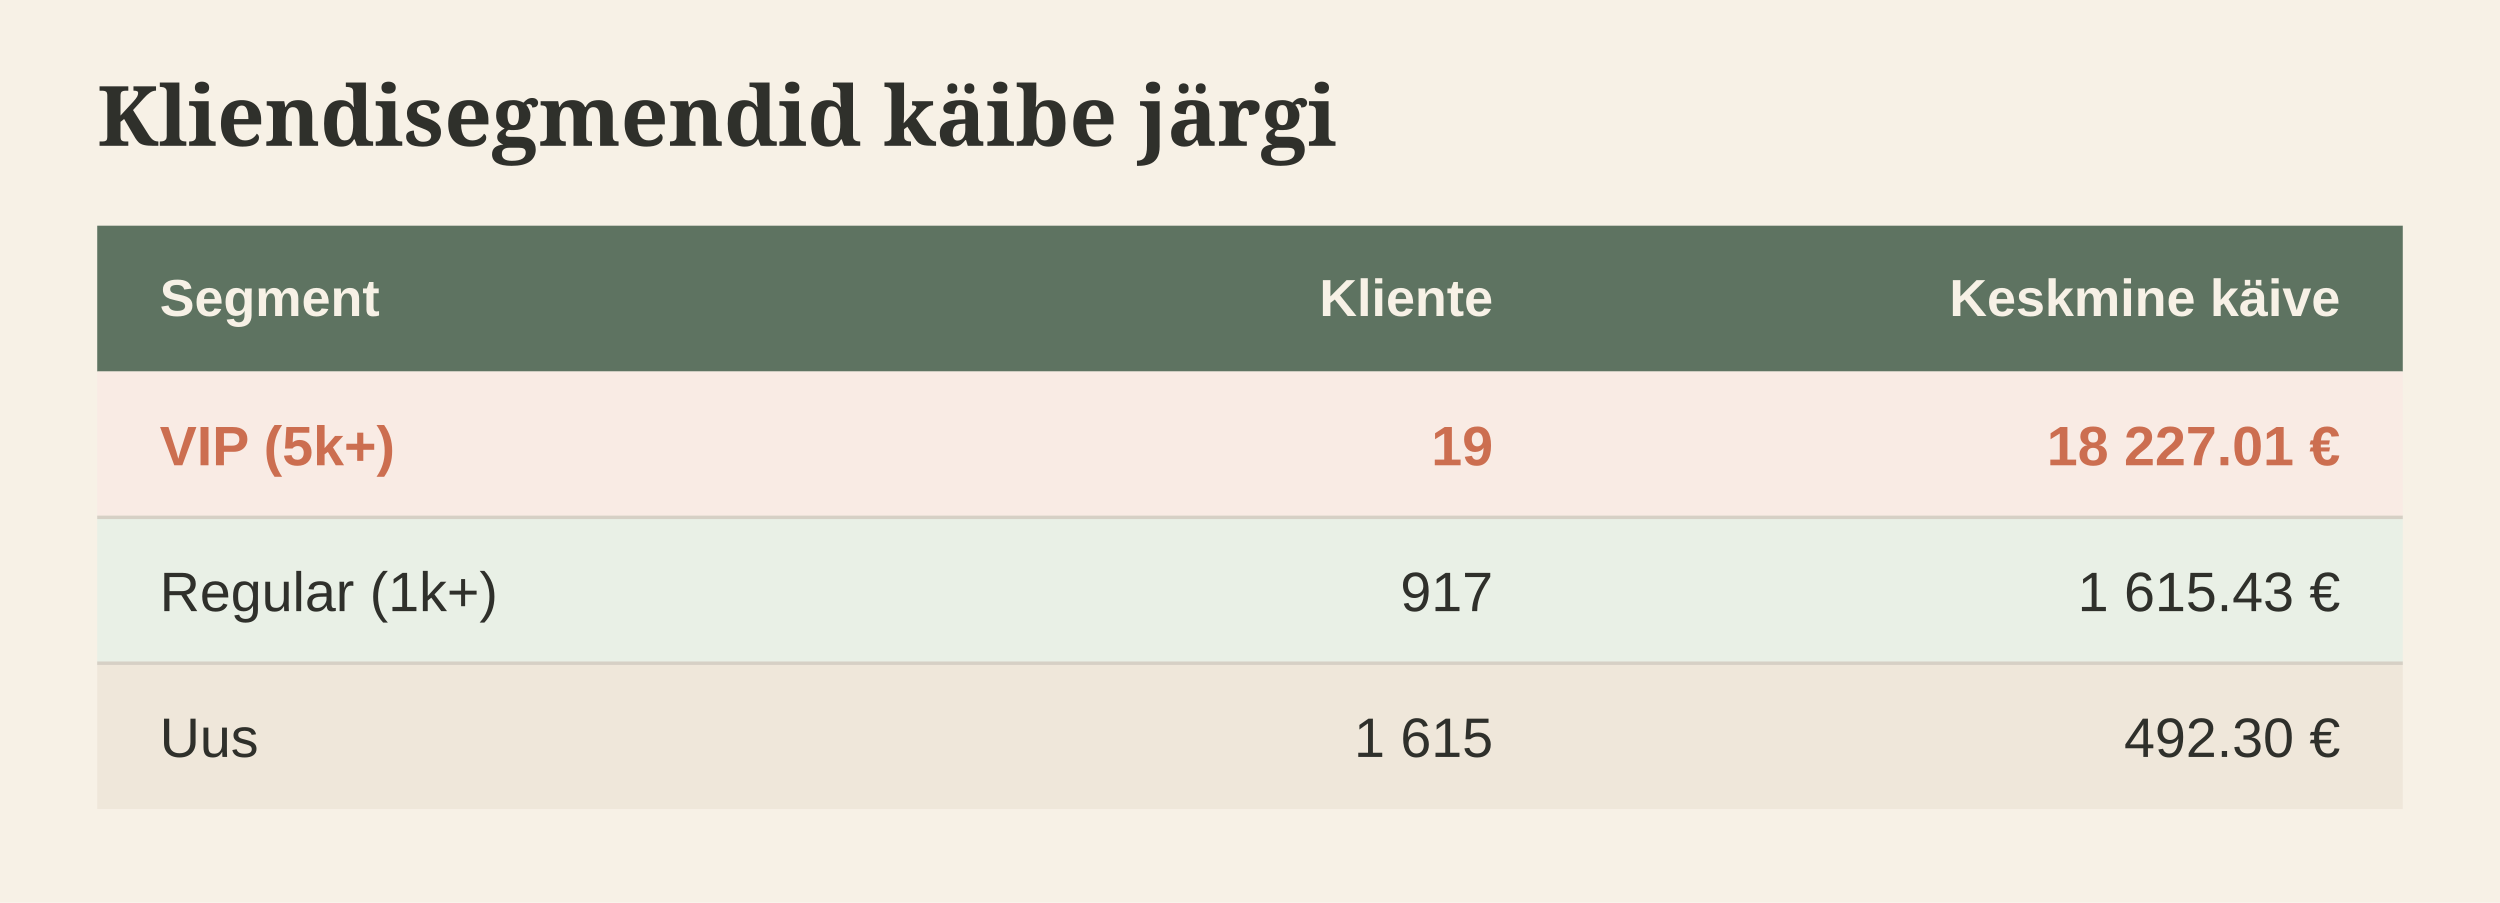
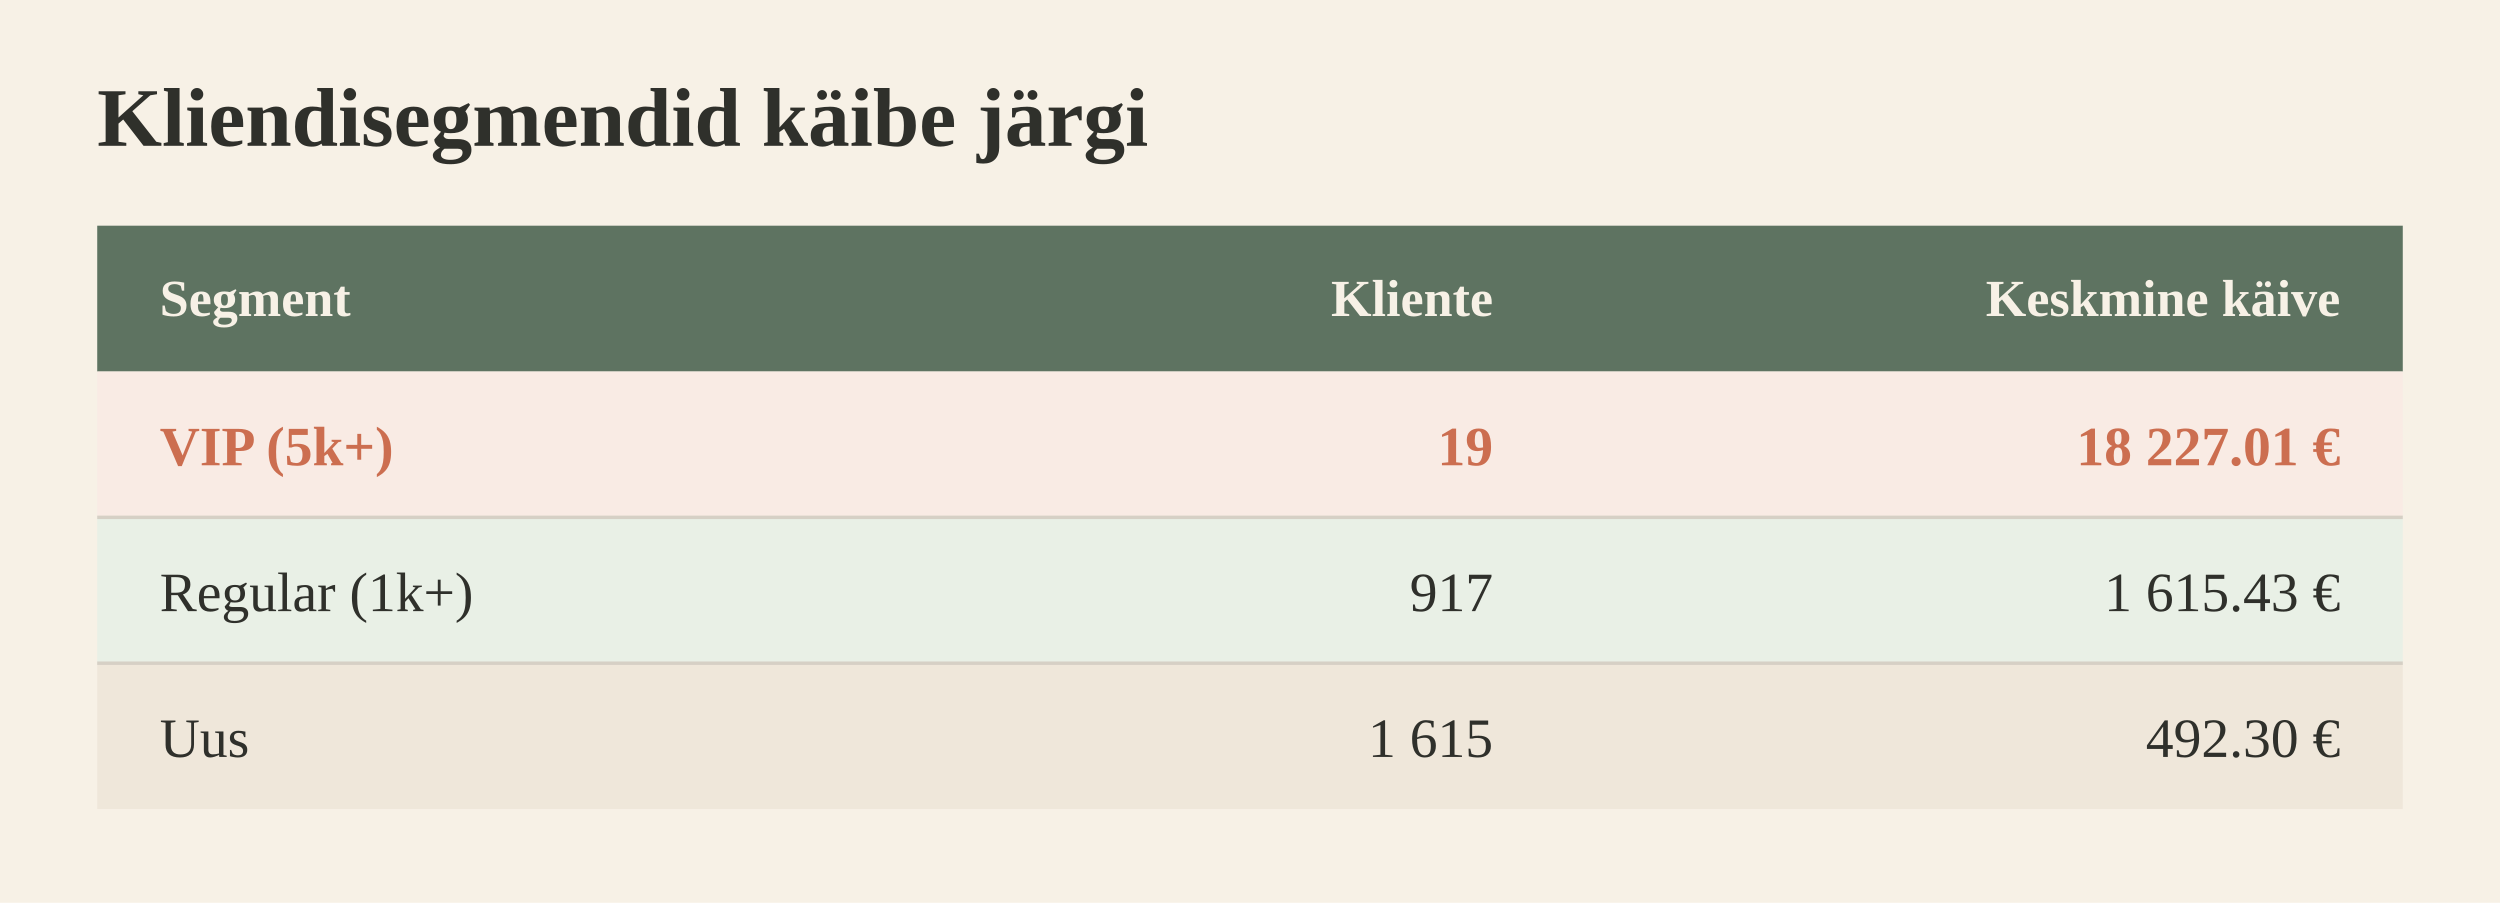
<svg xmlns="http://www.w3.org/2000/svg" width="720" height="260" viewBox="0 0 720 260">
  <rect width="720" height="260" fill="#F7F1E6" />
-   <text x="28" y="42" font-family="Georgia, serif" font-size="24" font-weight="700" fill="#2F302B">
+   <text x="28" y="42" font-family="Georgia, 'Times New Roman', serif" font-size="24" font-weight="700" fill="#2F302B">
    Kliendisegmendid käibe järgi
  </text>
  <rect x="28" y="65" width="664" height="42" fill="#5E7361" />
  <rect x="28" y="107" width="664" height="42" fill="#F9EBE4" />
  <rect x="28" y="149" width="664" height="42" fill="#E9F0E6" />
  <rect x="28" y="191" width="664" height="42" fill="#EFE7DA" />
  <g stroke="#D6D0C5" stroke-width="1">
    <line x1="28" y1="149" x2="692" y2="149" />
    <line x1="28" y1="191" x2="692" y2="191" />
  </g>
-   <g font-family="Arial, sans-serif" font-size="15" font-weight="700" fill="#F7F1E6">
-     <text x="46" y="91">Segment</text>
-     <text x="430" y="91" text-anchor="end">Kliente</text>
-     <text x="674" y="91" text-anchor="end">Keskmine käive</text>
+   <g font-family="Georgia, 'Times New Roman', serif" font-size="15" font-weight="700" fill="#F7F1E6">
+     <text x="46" y="91">
+       Segment
+     </text>
+     <text x="430" y="91" text-anchor="end">
+       Kliente
+     </text>
+     <text x="674" y="91" text-anchor="end">
+       Keskmine käive
+     </text>
  </g>
-   <g font-family="Arial, sans-serif" font-size="16" font-weight="700" fill="#CC6E50">
-     <text x="46" y="134">VIP (5k+)</text>
-     <text x="430" y="134" text-anchor="end">19</text>
-     <text x="674" y="134" text-anchor="end">18 227.01 €</text>
+   <g font-family="Georgia, 'Times New Roman', serif" font-size="16" font-weight="700" fill="#CC6E50">
+     <text x="46" y="134">
+       VIP (5k+)
+     </text>
+     <text x="430" y="134" text-anchor="end">
+       19
+     </text>
+     <text x="674" y="134" text-anchor="end">
+       18 227.01 €
+     </text>
  </g>
-   <g font-family="Arial, sans-serif" font-size="16" fill="#2F302B">
-     <text x="46" y="176">Regular (1k+)</text>
-     <text x="430" y="176" text-anchor="end">917</text>
-     <text x="674" y="176" text-anchor="end">1 615.43 €</text>
+   <g font-family="Georgia, 'Times New Roman', serif" font-size="16" fill="#2F302B">
+     <text x="46" y="176">
+       Regular (1k+)
+     </text>
+     <text x="430" y="176" text-anchor="end">
+       917
+     </text>
+     <text x="674" y="176" text-anchor="end">
+       1 615.43 €
+     </text>
  </g>
-   <g font-family="Arial, sans-serif" font-size="16" fill="#2F302B">
-     <text x="46" y="218">Uus</text>
-     <text x="430" y="218" text-anchor="end">1 615</text>
-     <text x="674" y="218" text-anchor="end">492.30 €</text>
+   <g font-family="Georgia, 'Times New Roman', serif" font-size="16" fill="#2F302B">
+     <text x="46" y="218">
+       Uus
+     </text>
+     <text x="430" y="218" text-anchor="end">
+       1 615
+     </text>
+     <text x="674" y="218" text-anchor="end">
+       492.30 €
+     </text>
  </g>
</svg>
